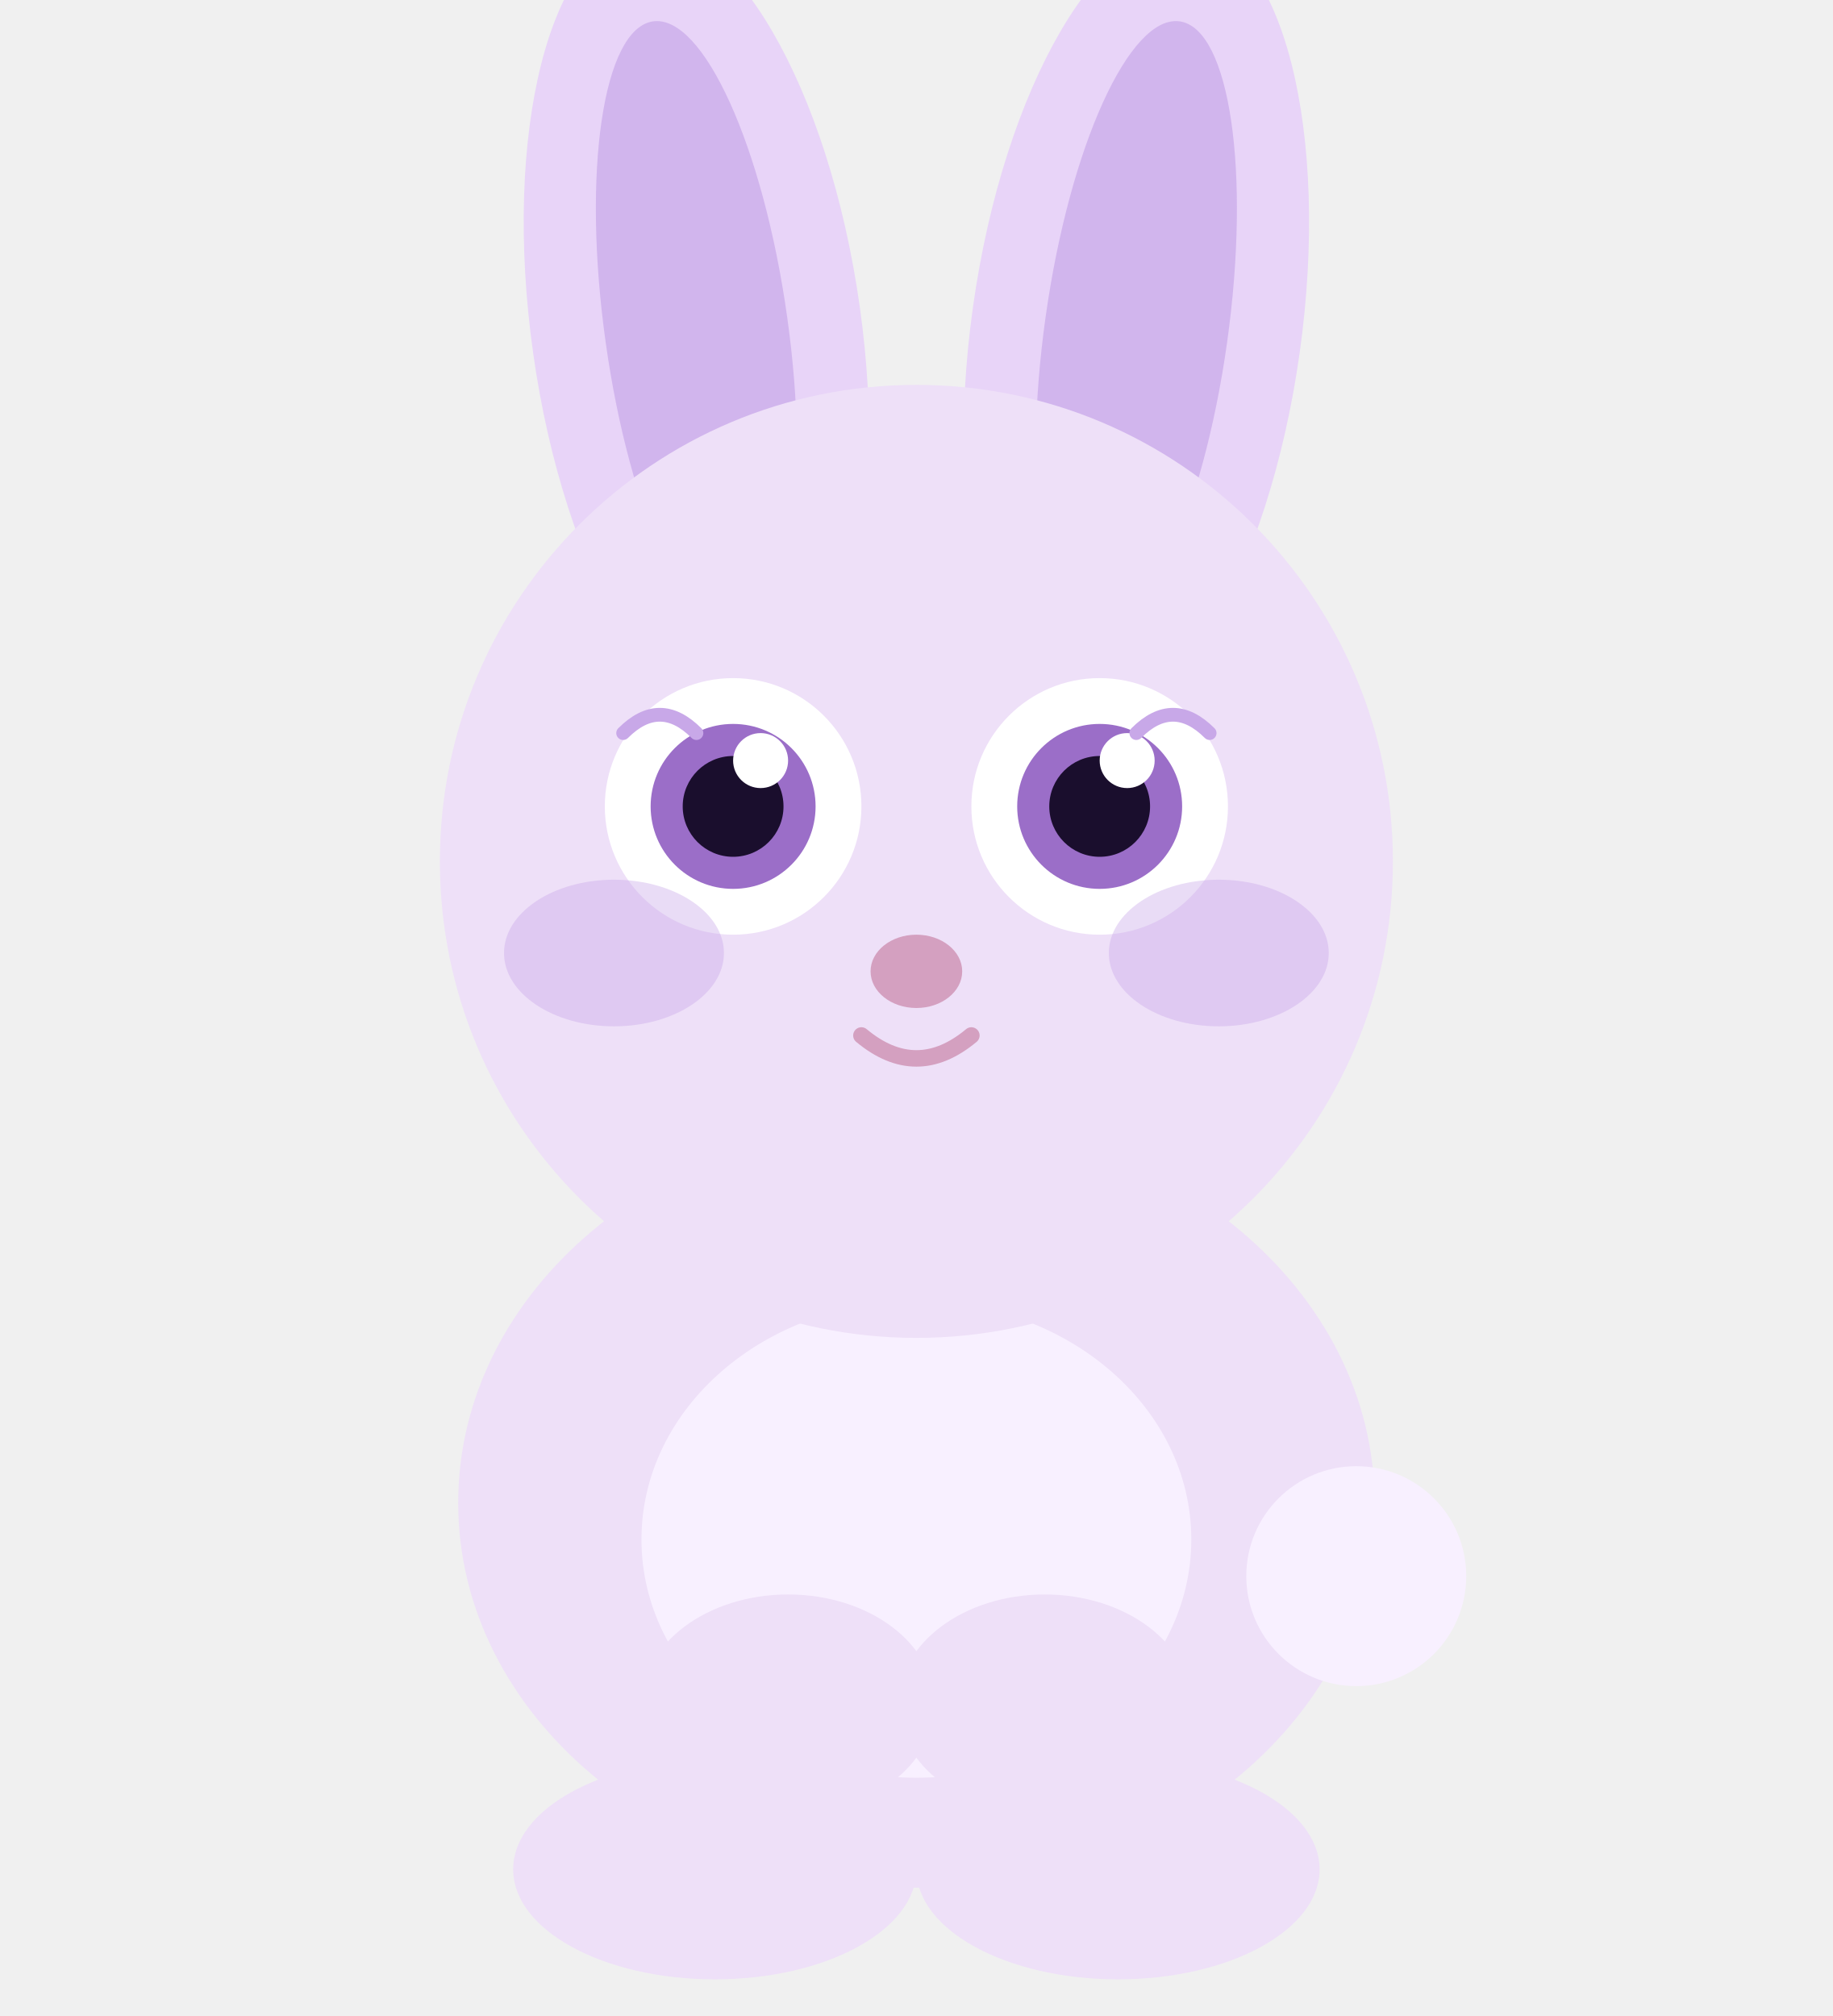
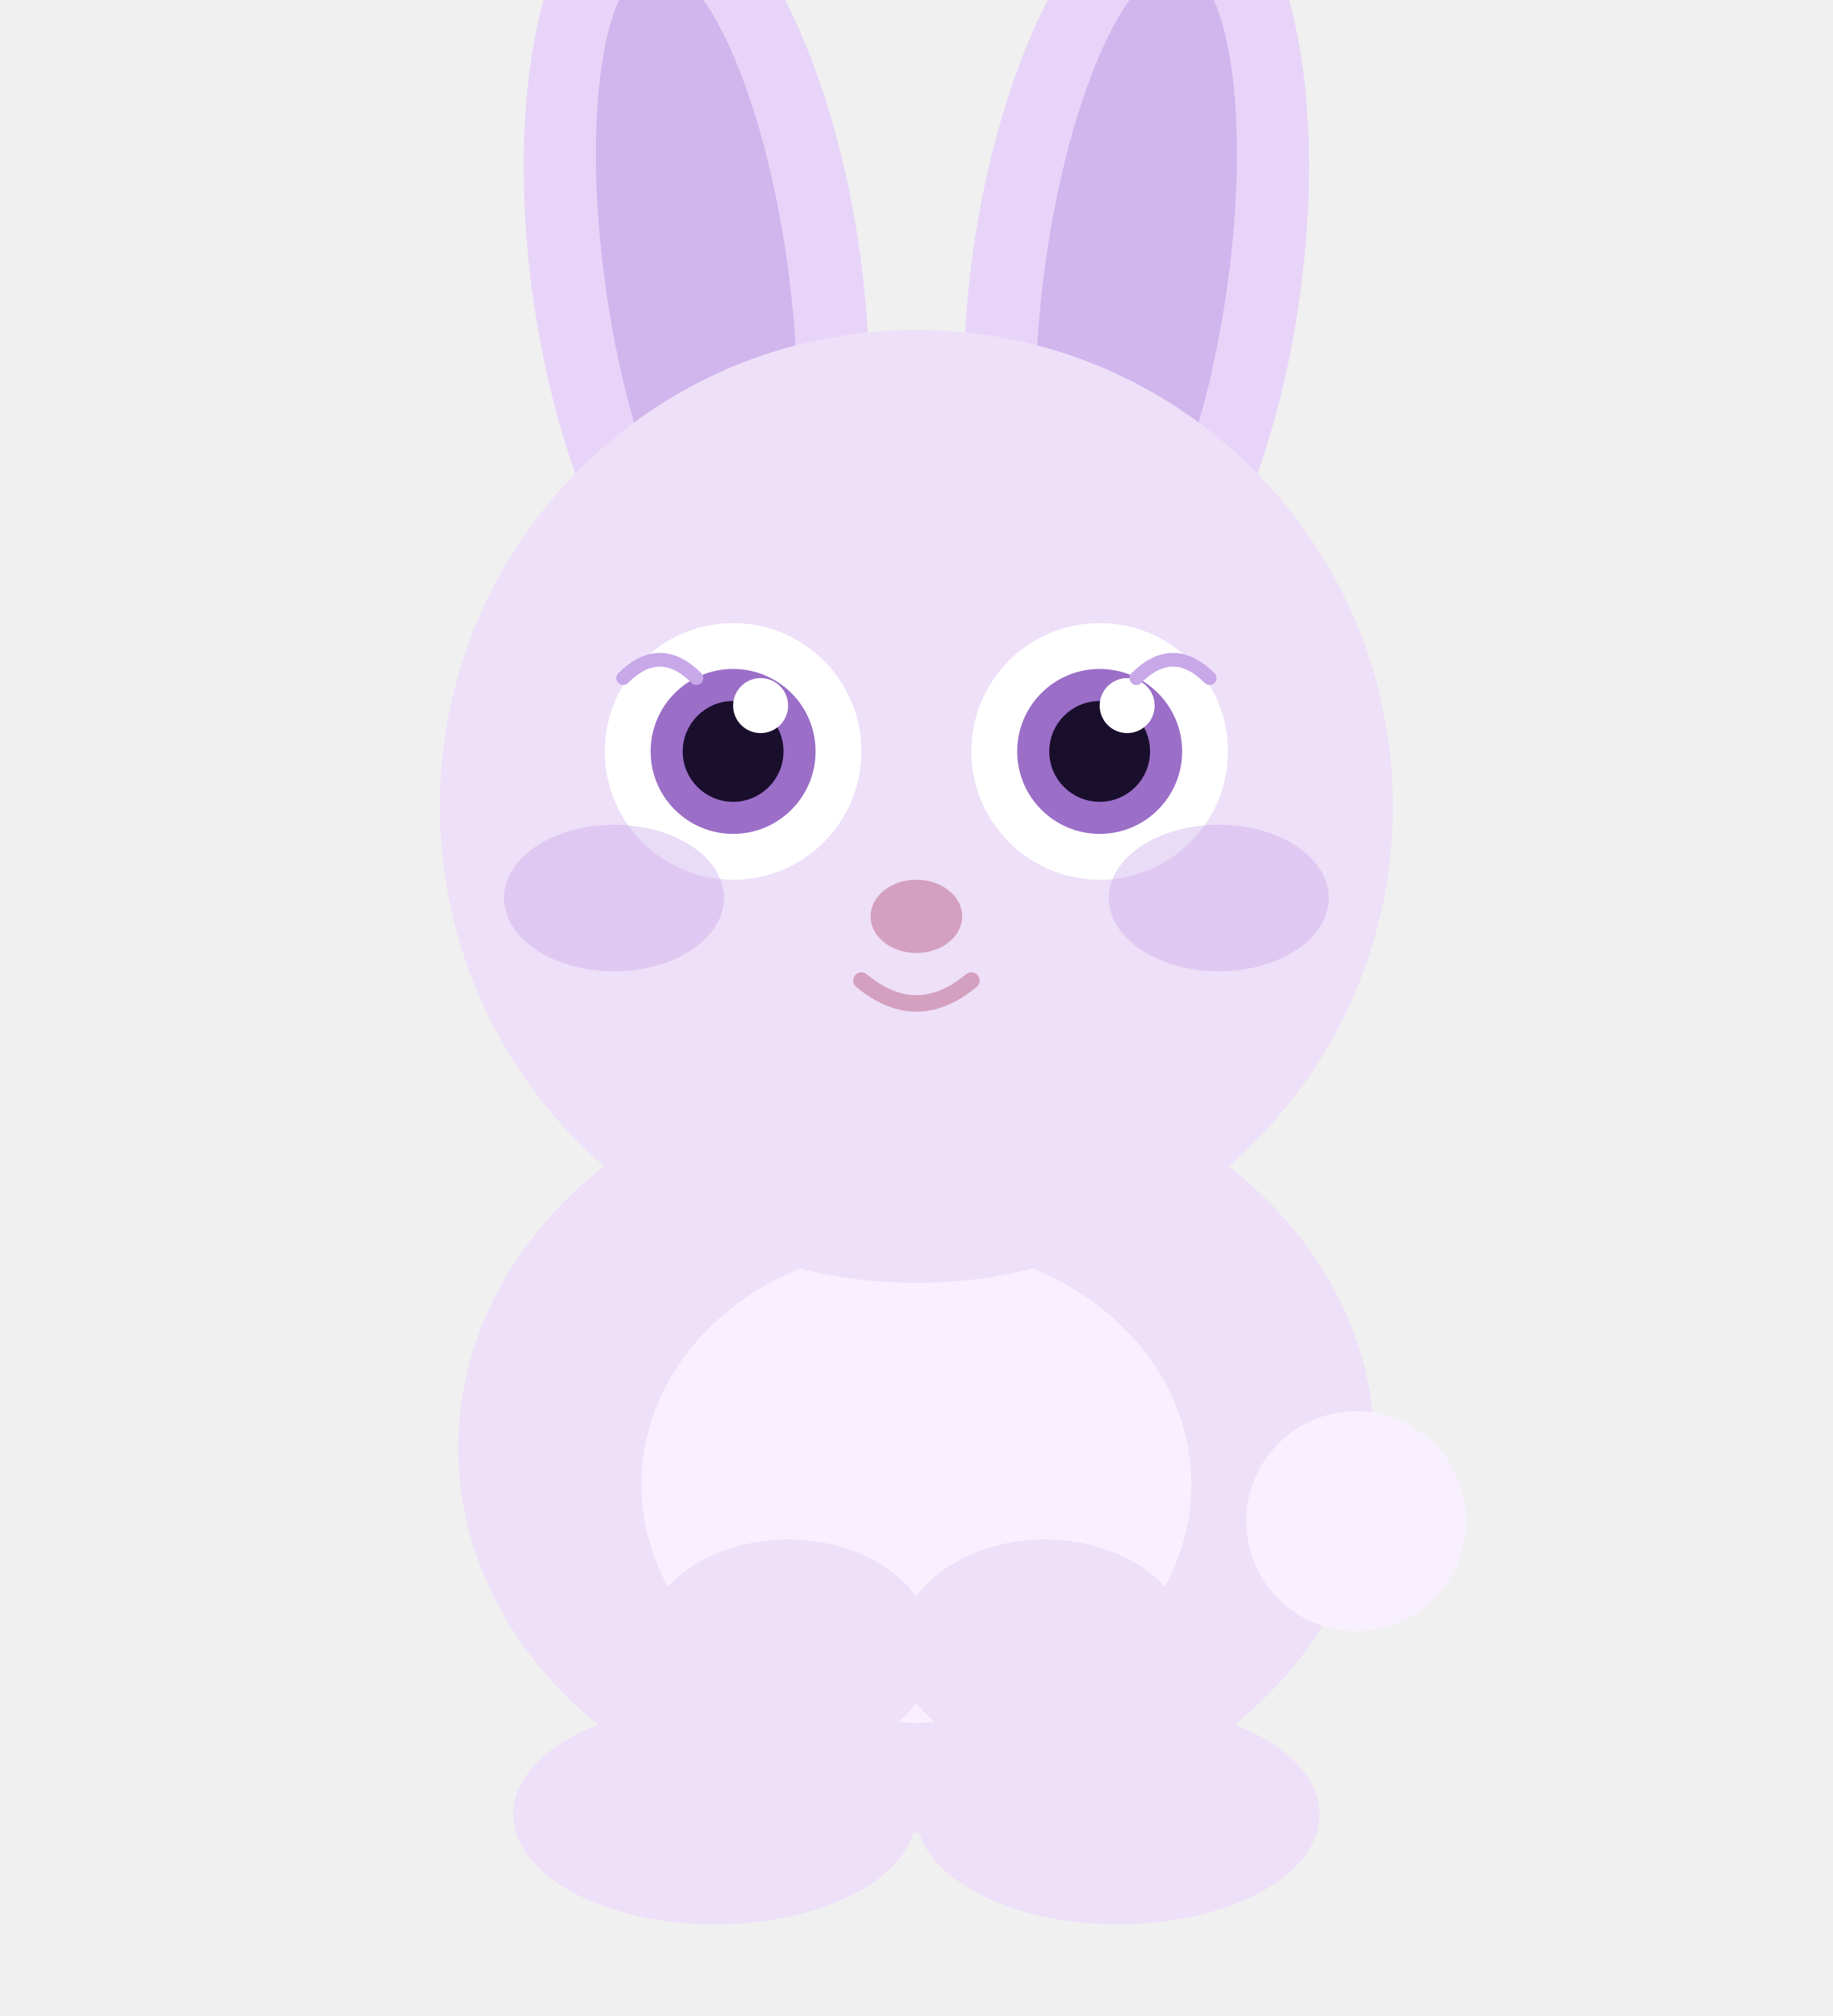
<svg xmlns="http://www.w3.org/2000/svg" viewBox="0 0 200 220" width="200" height="220">
-   <ellipse cx="76" cy="36" rx="18" ry="44" fill="#E8D4F8" transform="rotate(-8 76 36)" />
-   <ellipse cx="124" cy="36" rx="18" ry="44" fill="#E8D4F8" transform="rotate(8 124 36)" />
-   <ellipse cx="76" cy="36" rx="10" ry="34" fill="#C8A8E8" transform="rotate(-8 76 36)" opacity="0.7" />
-   <ellipse cx="124" cy="36" rx="10" ry="34" fill="#C8A8E8" transform="rotate(8 124 36)" opacity="0.7" />
-   <ellipse cx="100" cy="164" rx="50" ry="42" fill="#EEE0F8" />
-   <ellipse cx="100" cy="168" rx="30" ry="26" fill="#F8F0FF" />
-   <circle cx="100" cy="94" r="52" fill="#EEE0F8" />
-   <circle cx="80" cy="88" r="14" fill="white" />
-   <circle cx="120" cy="88" r="14" fill="white" />
-   <circle cx="80" cy="88" r="9" fill="#9B6EC8" />
-   <circle cx="120" cy="88" r="9" fill="#9B6EC8" />
-   <circle cx="80" cy="88" r="5.5" fill="#1A0E2D" />
-   <circle cx="120" cy="88" r="5.5" fill="#1A0E2D" />
-   <circle cx="83" cy="83" r="3" fill="white" />
-   <circle cx="123" cy="83" r="3" fill="white" />
-   <path d="M 68 80 Q 72 76 76 80" stroke="#C8A8E8" stroke-width="1.5" fill="none" stroke-linecap="round" />
-   <path d="M 124 80 Q 128 76 132 80" stroke="#C8A8E8" stroke-width="1.5" fill="none" stroke-linecap="round" />
-   <ellipse cx="100" cy="106" rx="5" ry="4" fill="#D4A0C0" />
-   <path d="M 94 113 Q 100 118 106 113" stroke="#D4A0C0" stroke-width="1.8" fill="none" stroke-linecap="round" />
-   <ellipse cx="67" cy="104" rx="12" ry="8" fill="#C8A8E8" opacity="0.4" />
-   <ellipse cx="133" cy="104" rx="12" ry="8" fill="#C8A8E8" opacity="0.4" />
-   <ellipse cx="86" cy="186" rx="16" ry="12" fill="#EEE0F8" />
-   <ellipse cx="114" cy="186" rx="16" ry="12" fill="#EEE0F8" />
-   <circle cx="148" cy="172" r="12" fill="#F8F0FF" />
-   <ellipse cx="78" cy="204" rx="22" ry="12" fill="#EEE0F8" />
-   <ellipse cx="122" cy="204" rx="22" ry="12" fill="#EEE0F8" />
+   <ellipse cx="76" cy="30" rx="18" ry="44" fill="#E8D4F8" transform="rotate(-8 76 30)" />
+   <ellipse cx="124" cy="30" rx="18" ry="44" fill="#E8D4F8" transform="rotate(8 124 30)" />
+   <ellipse cx="76" cy="30" rx="10" ry="34" fill="#C8A8E8" transform="rotate(-8 76 30)" opacity="0.7" />
+   <ellipse cx="124" cy="30" rx="10" ry="34" fill="#C8A8E8" transform="rotate(8 124 30)" opacity="0.7" />
+   <ellipse cx="100" cy="158" rx="50" ry="42" fill="#EEE0F8" />
+   <ellipse cx="100" cy="162" rx="30" ry="26" fill="#F8F0FF" />
+   <circle cx="100" cy="88" r="52" fill="#EEE0F8" />
+   <circle cx="80" cy="82" r="14" fill="white" />
+   <circle cx="120" cy="82" r="14" fill="white" />
+   <circle cx="80" cy="82" r="9" fill="#9B6EC8" />
+   <circle cx="120" cy="82" r="9" fill="#9B6EC8" />
+   <circle cx="80" cy="82" r="5.5" fill="#1A0E2D" />
+   <circle cx="120" cy="82" r="5.5" fill="#1A0E2D" />
+   <circle cx="83" cy="77" r="3" fill="white" />
+   <circle cx="123" cy="77" r="3" fill="white" />
+   <path d="M 68 74 Q 72 70 76 74" stroke="#C8A8E8" stroke-width="1.5" fill="none" stroke-linecap="round" />
+   <path d="M 124 74 Q 128 70 132 74" stroke="#C8A8E8" stroke-width="1.5" fill="none" stroke-linecap="round" />
+   <ellipse cx="100" cy="100" rx="5" ry="4" fill="#D4A0C0" />
+   <path d="M 94 107 Q 100 112 106 107" stroke="#D4A0C0" stroke-width="1.8" fill="none" stroke-linecap="round" />
+   <ellipse cx="67" cy="98" rx="12" ry="8" fill="#C8A8E8" opacity="0.4" />
+   <ellipse cx="133" cy="98" rx="12" ry="8" fill="#C8A8E8" opacity="0.4" />
+   <ellipse cx="86" cy="180" rx="16" ry="12" fill="#EEE0F8" />
+   <ellipse cx="114" cy="180" rx="16" ry="12" fill="#EEE0F8" />
+   <circle cx="148" cy="166" r="12" fill="#F8F0FF" />
+   <ellipse cx="78" cy="198" rx="22" ry="12" fill="#EEE0F8" />
+   <ellipse cx="122" cy="198" rx="22" ry="12" fill="#EEE0F8" />
</svg>
